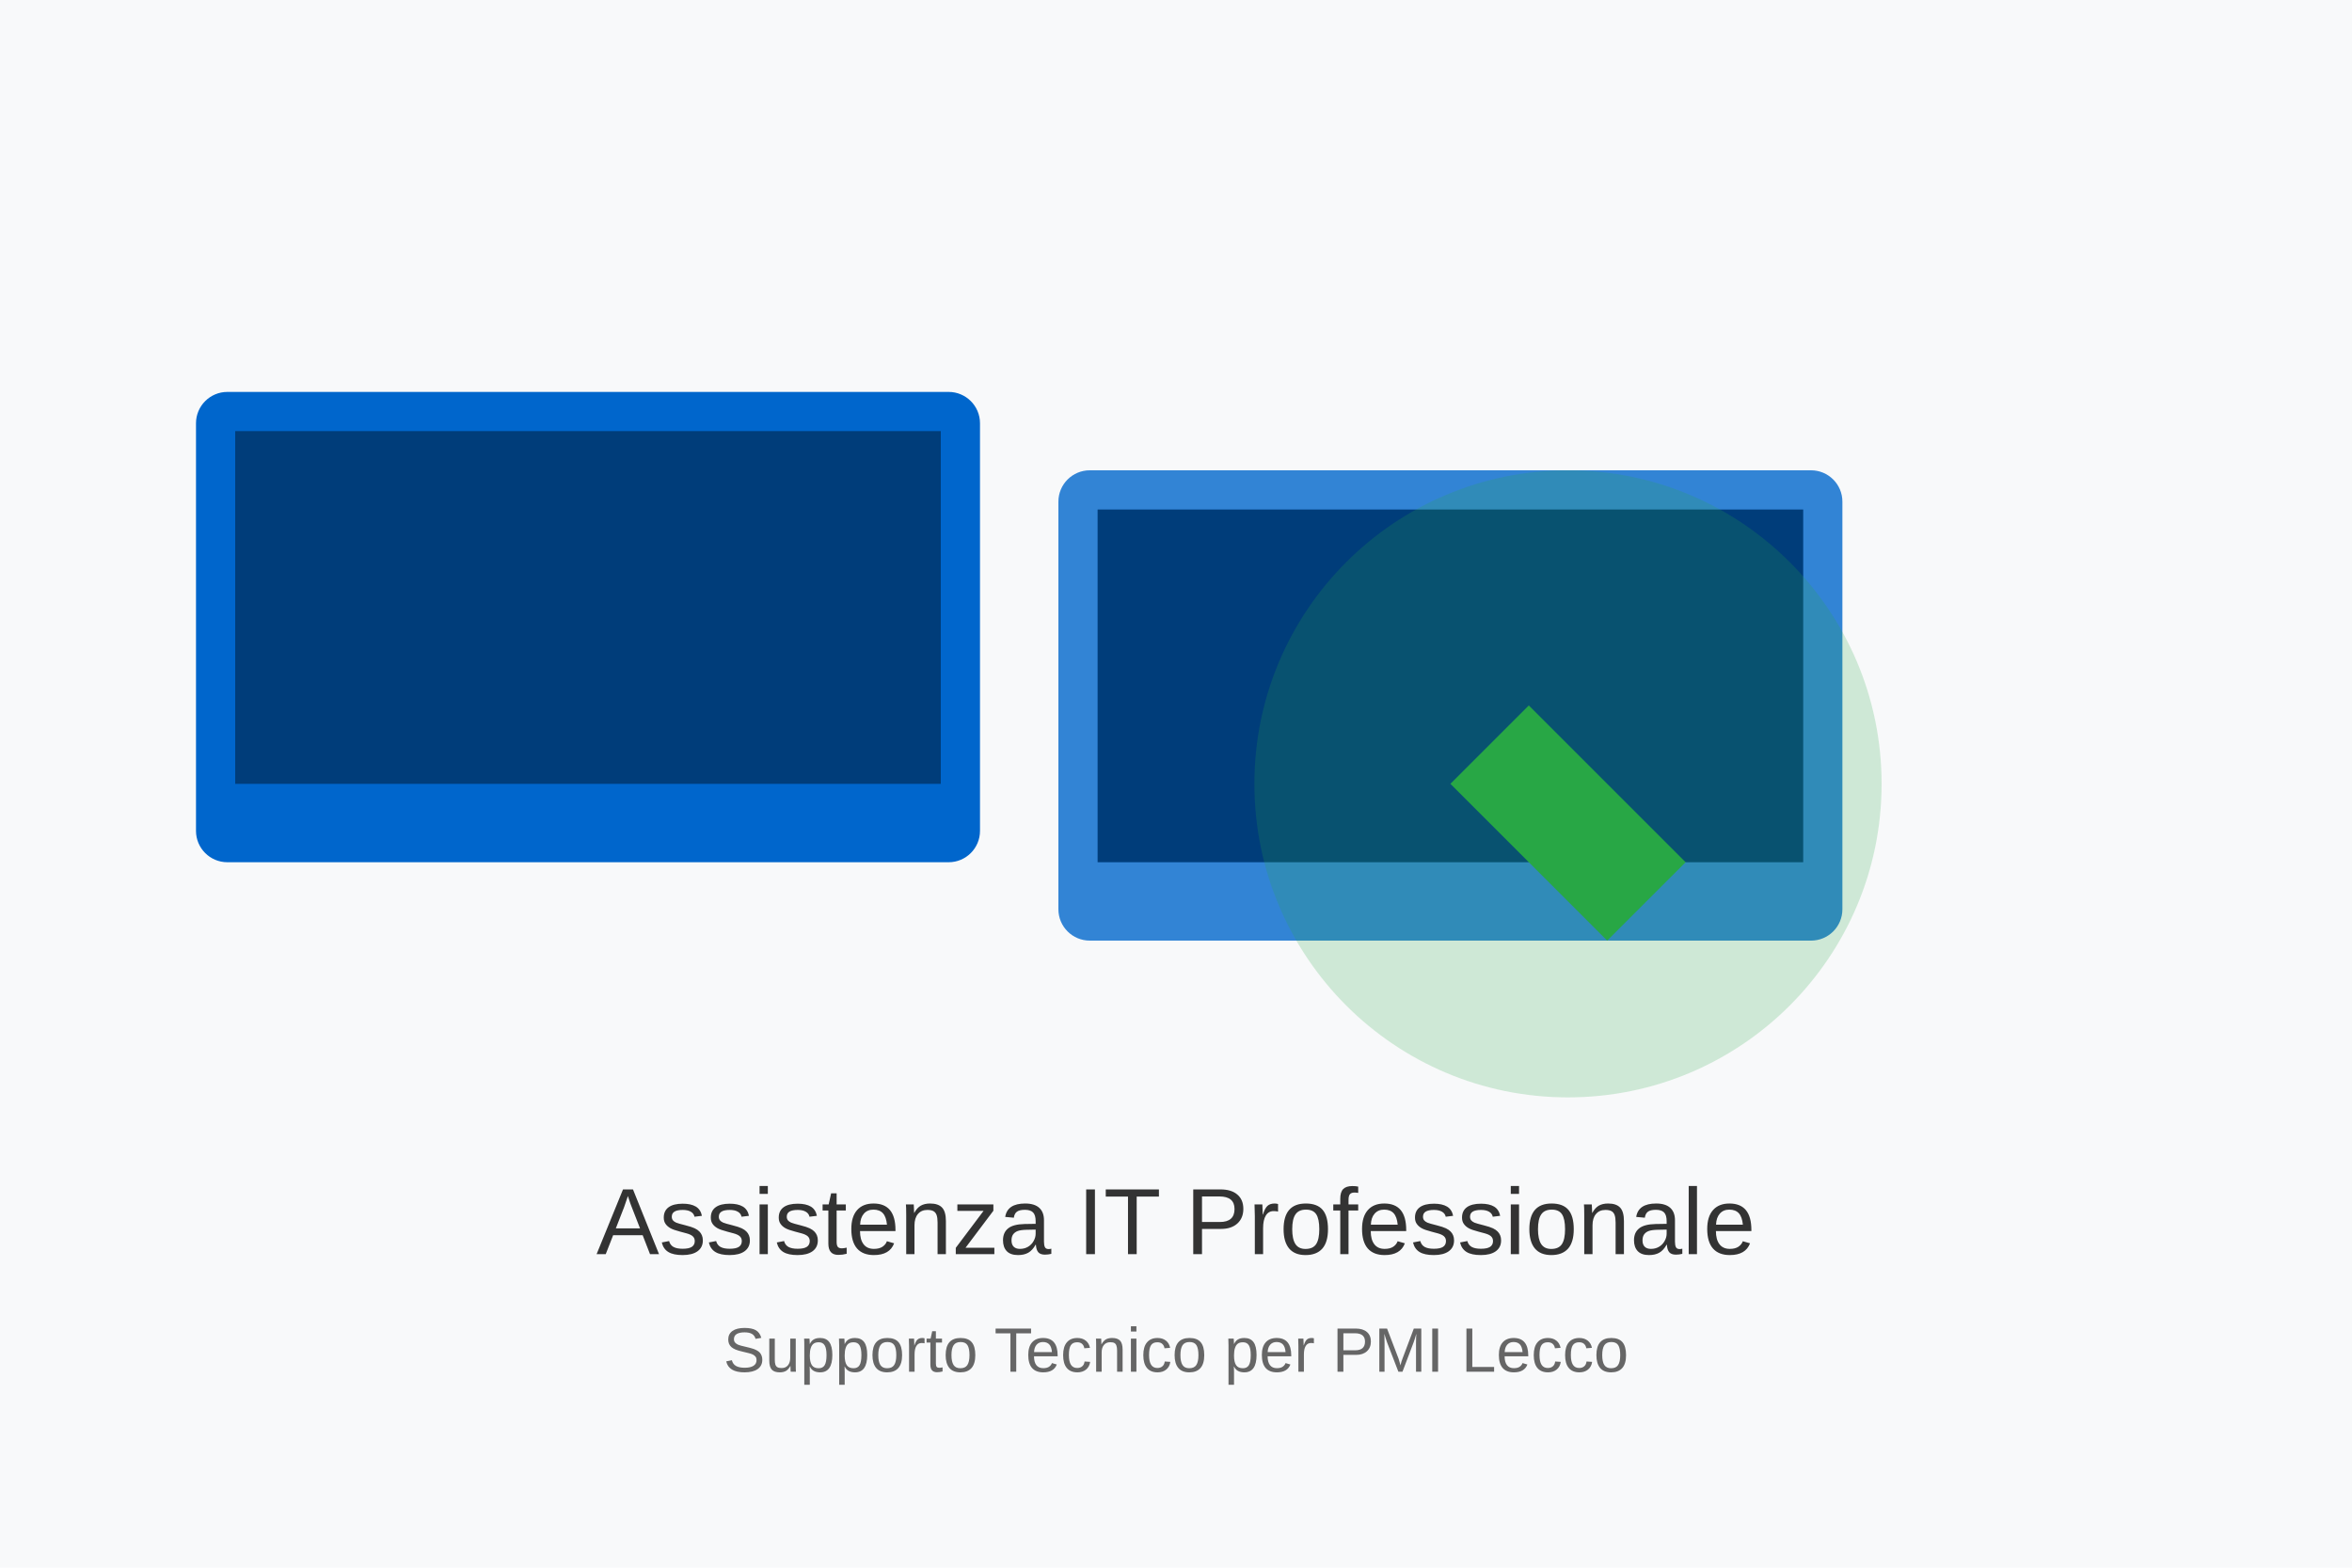
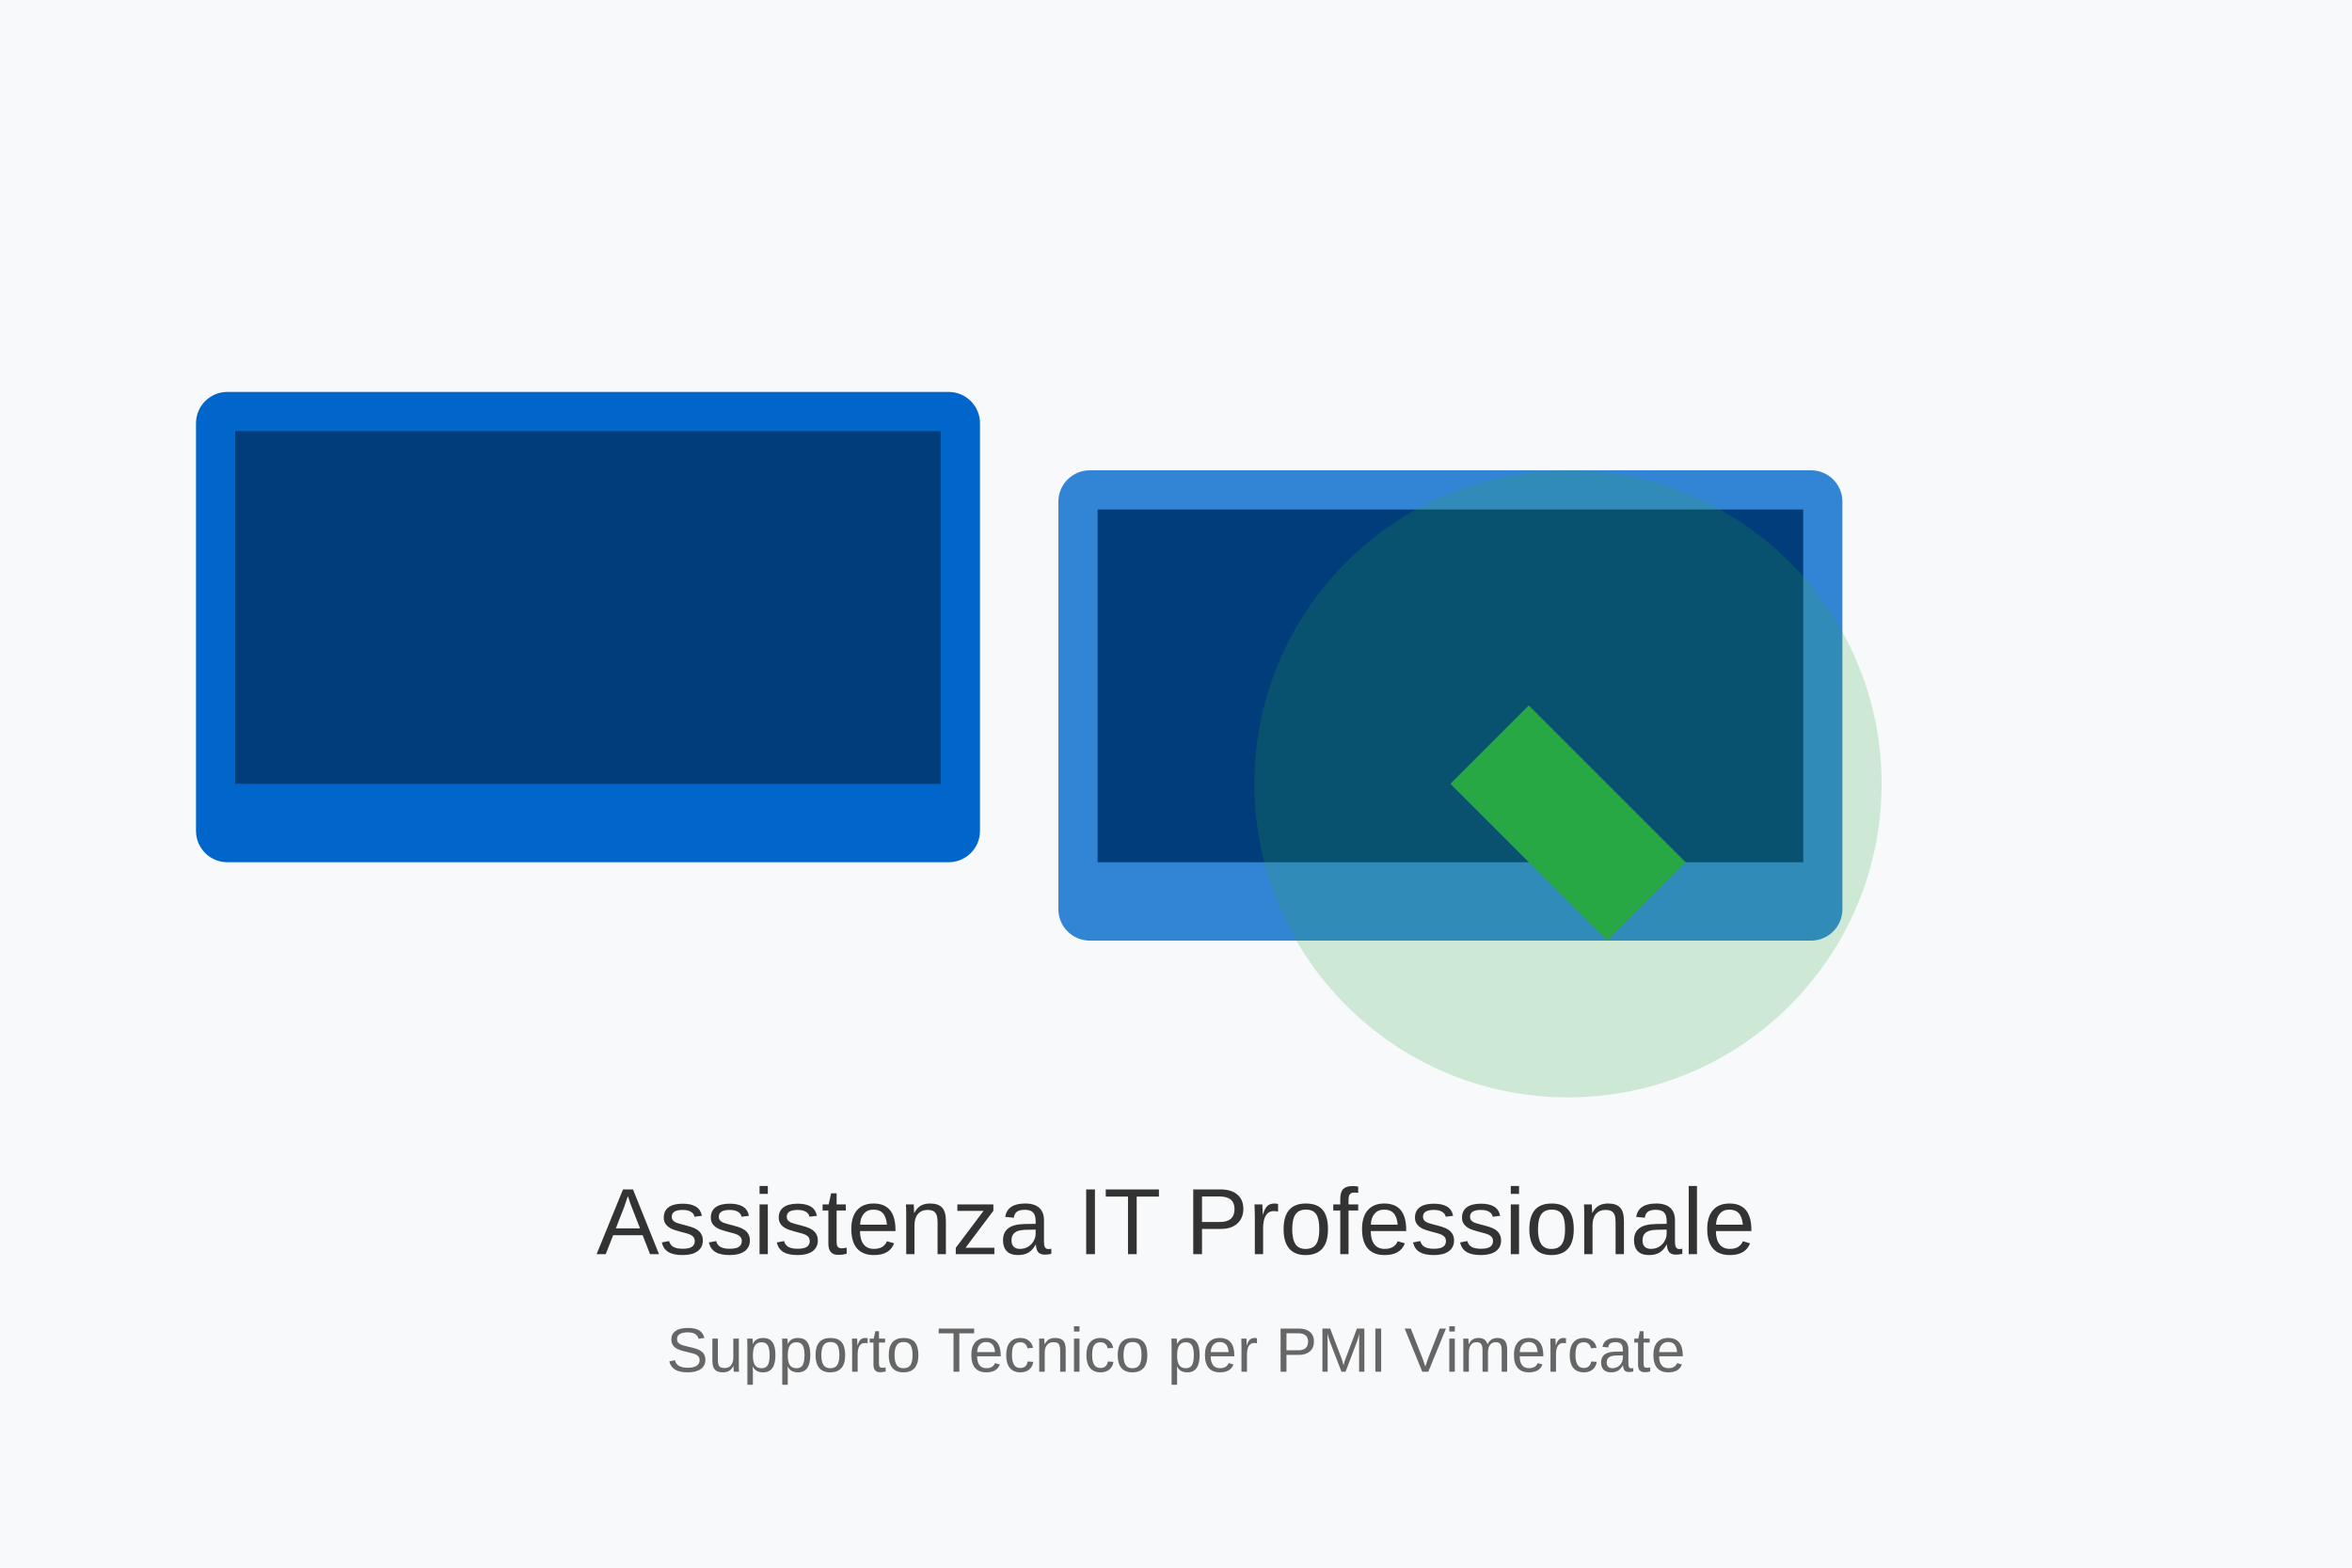
- <svg xmlns="http://www.w3.org/2000/svg" viewBox="0 0 600 400" width="600" height="400">
+ <svg xmlns="http://www.w3.org/2000/svg" role="img" aria-labelledby="title-vimercate">
  <rect width="600" height="400" fill="#f8f9fa" />
  <rect x="50" y="100" width="200" height="120" fill="#0066cc" rx="8" />
  <rect x="60" y="110" width="180" height="90" fill="#003d7a" />
  <rect x="270" y="120" width="200" height="120" fill="#0066cc" rx="8" opacity="0.8" />
  <rect x="280" y="130" width="180" height="90" fill="#003d7a" />
  <circle cx="400" cy="200" r="80" fill="#28a745" opacity="0.2" />
  <path d="M370 200 L390 180 L430 220 L410 240 Z" fill="#28a745" />
  <text x="300" y="320" font-family="Arial" font-size="24" fill="#333" text-anchor="middle">Assistenza IT Professionale</text>
-   <text x="300" y="350" font-family="Arial" font-size="16" fill="#666" text-anchor="middle">Supporto Tecnico per PMI Lecco</text>
+   <text x="300" y="350" font-family="Arial" font-size="16" fill="#666" text-anchor="middle">Supporto Tecnico per PMI Vimercate</text>
</svg>
